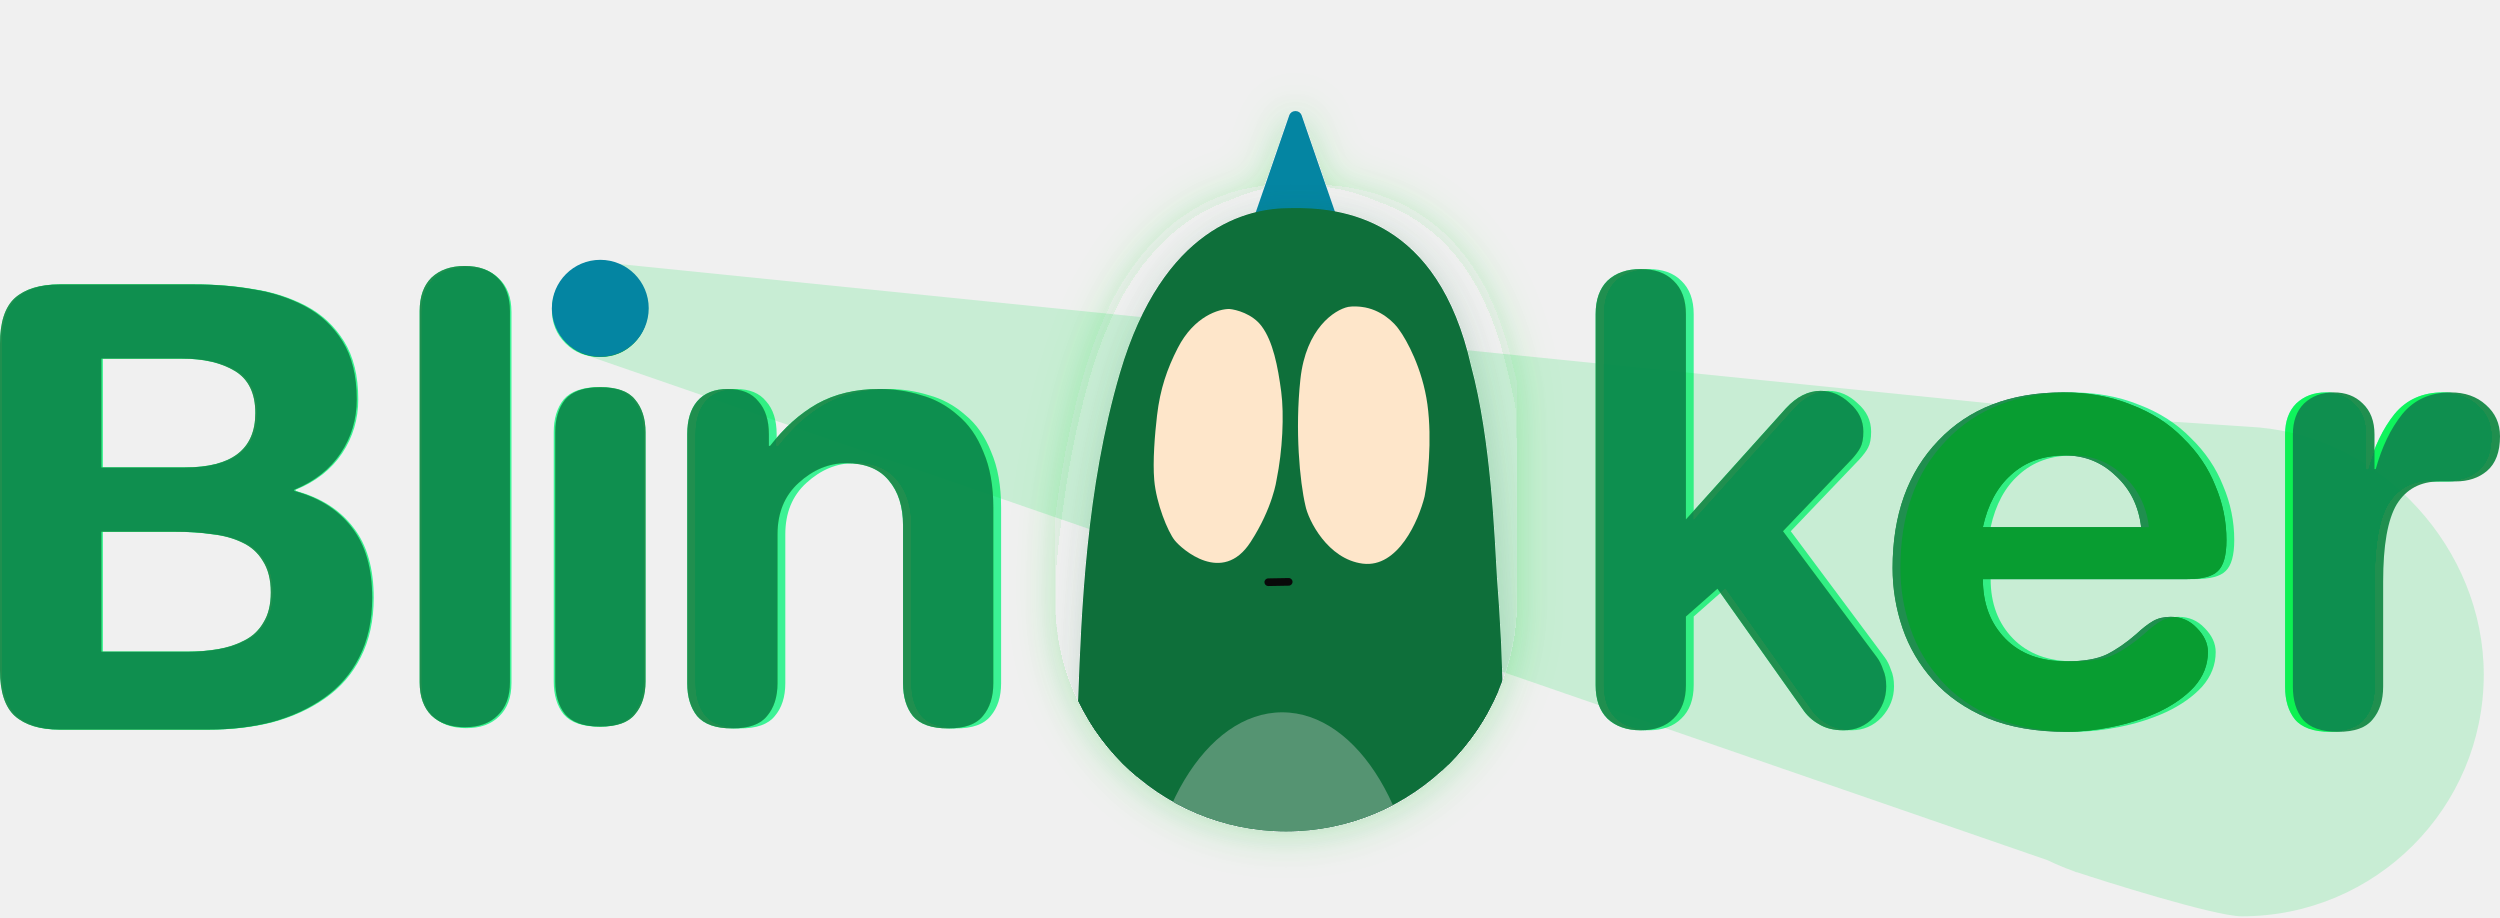
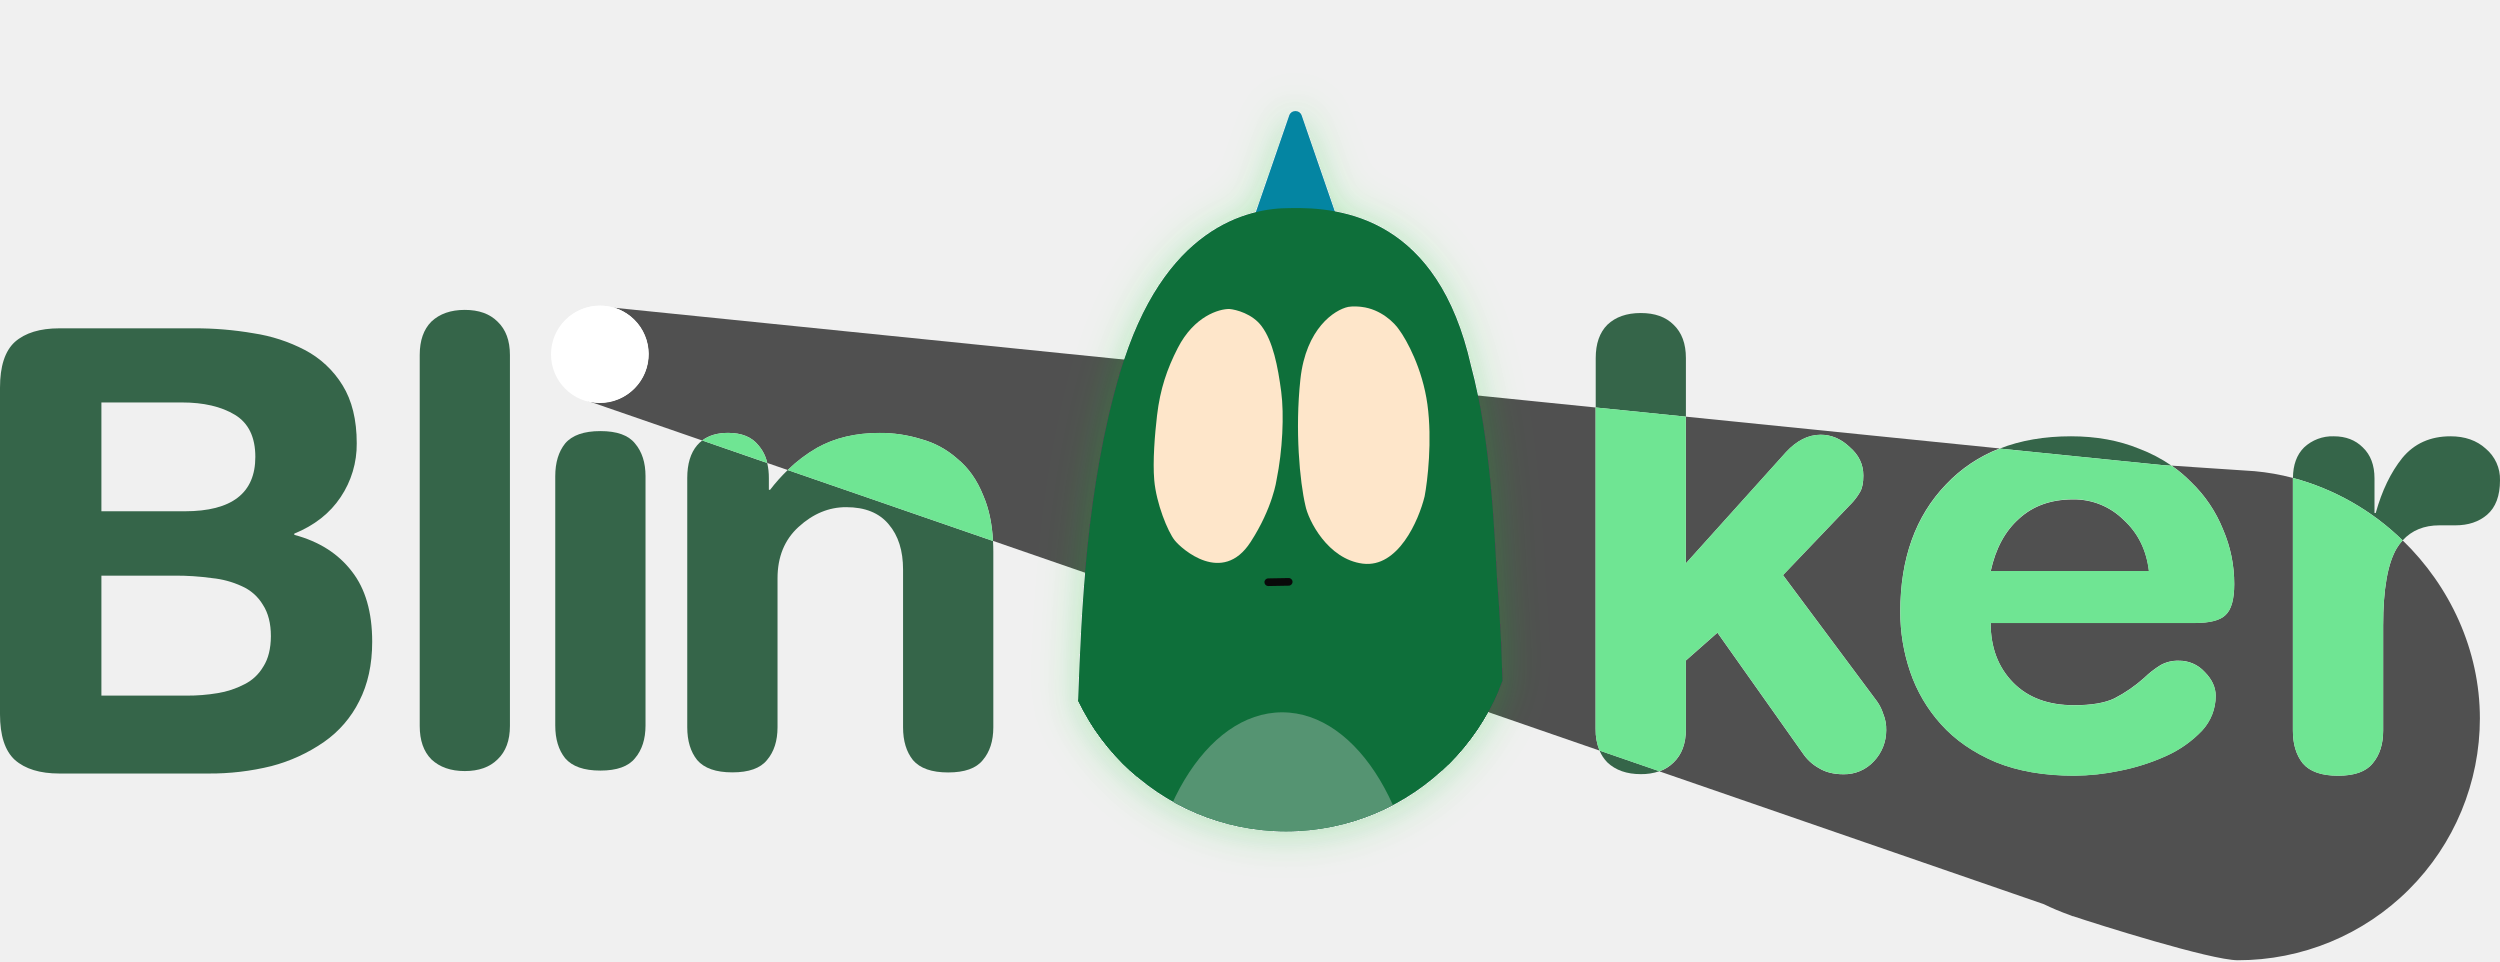
- <svg xmlns="http://www.w3.org/2000/svg" width="1284" height="471" viewBox="0 0 1284 471" fill="none">
-   <path d="M1112.6 216.36L1159.98 219.518C1223.42 225.127 1275.66 281.624 1275.66 346.46C1275.66 415.033 1220.01 470.623 1151.37 470.623C1137.5 470.623 1079 452.109 1066.54 447.917L1066.51 448.035L1064.82 447.328C1060.34 445.746 1055.97 443.911 1051.74 441.846L301.641 182.629L312.361 135.027L1112.6 216.36Z" fill="#C8EDD4" />
-   <g style="mix-blend-mode:hard-light">
-     <path d="M819.52 351.896V161.367C819.52 153.958 821.531 148.242 825.553 144.219C829.787 140.197 835.502 138.186 842.7 138.186C849.897 138.186 855.507 140.197 859.529 144.219C863.763 148.242 865.88 153.958 865.88 161.367V266.793L917.321 209.634C922.825 203.707 928.753 200.743 935.103 200.743C940.607 200.743 945.582 202.86 950.028 207.094C954.685 211.116 957.014 215.985 957.014 221.701C957.014 225.3 956.484 228.052 955.426 229.958C954.579 231.651 952.991 233.768 950.663 236.309C950.451 236.52 950.239 236.732 950.028 236.944L915.734 272.827L963.999 337.606C965.27 339.3 966.328 341.417 967.175 343.957C968.233 346.286 968.763 349.144 968.763 352.531C968.763 358.459 966.646 363.751 962.412 368.409C958.178 372.854 952.991 375.077 946.852 375.077C941.772 375.077 937.538 374.019 934.151 371.902C930.764 369.996 928.012 367.456 925.895 364.281L882.075 302.359L865.88 316.648V351.896C865.88 359.306 863.763 365.021 859.529 369.044C855.507 373.066 849.897 375.077 842.7 375.077C835.502 375.077 829.787 373.066 825.553 369.044C821.531 365.021 819.52 359.306 819.52 351.896Z" fill="#208F4F" />
+ <svg xmlns="http://www.w3.org/2000/svg" width="1284" height="494" viewBox="0 0 1284 494" fill="none">
+   <g clip-path="url(#clip0_659_17161)">
+     <path d="M1090.67 267C1087.25 263.607 1083.19 260.931 1078.73 259.131C1074.26 257.331 1069.48 256.443 1064.67 256.52C1053.45 256.52 1044.24 259.804 1037.04 266.37C1029.84 272.724 1024.97 281.724 1022.44 293.37H1103.73C1102.44 282.53 1098.08 273.74 1090.67 267Z" fill="#505050" />
+     <path d="M819.52 374.45V209.29L315.52 158.07C321.793 159.966 327.065 164.261 330.188 170.022C333.312 175.784 334.035 182.545 332.201 188.837C330.367 195.129 326.124 200.442 320.393 203.622C314.663 206.802 307.909 207.592 301.6 205.82L360.66 226.23C364.05 223.64 368.47 222.33 373.93 222.33C380.923 222.33 386.11 224.446 389.49 228.68C391.752 231.277 393.32 234.404 394.05 237.77L404.57 241.41C409.103 236.99 414.172 233.157 419.66 230C428.766 224.92 439.46 222.38 451.74 222.38C458.944 222.336 466.113 223.392 473 225.51C479.948 227.393 486.362 230.872 491.73 235.67C497.45 240.336 501.896 246.67 505.07 254.67C507.89 261.203 509.53 268.913 509.99 277.8L821.53 385.5C820.128 381.988 819.445 378.23 819.52 374.45Z" fill="#505050" />
+     <path d="M1234 277.53C1232.88 278.768 1231.87 280.107 1231 281.53C1226.33 289.357 1224 302.587 1224 321.22V375.22C1224 382.2 1222.2 387.81 1218.6 392.05C1215.21 396.283 1209.29 398.4 1200.82 398.4C1192.35 398.4 1186.32 396.283 1182.72 392.05C1179.33 387.81 1177.63 382.2 1177.63 375.22V245.68C1177.63 245.6 1177.63 245.54 1177.63 245.46C1171.19 243.76 1164.63 242.602 1158 242L1115.35 239.15C1118.92 241.623 1122.25 244.432 1125.29 247.54C1132.48 254.419 1138.1 262.76 1141.79 272C1145.59 280.828 1147.53 290.34 1147.51 299.95C1147.51 307.783 1146.03 313.077 1143.06 315.83C1140.31 318.583 1135.02 319.957 1127.18 319.95H1022.4C1022.4 332.443 1026.21 342.607 1033.83 350.44C1041.45 358.273 1051.93 362.19 1065.26 362.19C1074.15 362.19 1081.03 361.027 1085.9 358.7C1091.4 355.861 1096.53 352.34 1101.15 348.22C1103.75 345.689 1106.63 343.452 1109.72 341.55C1112.54 340.001 1115.72 339.234 1118.93 339.33C1121.43 339.28 1123.91 339.763 1126.21 340.747C1128.51 341.732 1130.57 343.195 1132.26 345.04C1136.07 348.853 1137.97 352.983 1137.98 357.43C1137.96 364.026 1135.46 370.374 1130.98 375.21C1125.75 380.698 1119.49 385.114 1112.57 388.21C1104.95 391.658 1096.96 394.214 1088.75 395.83C1081.02 397.466 1073.15 398.317 1065.25 398.37C1049.8 398.37 1036.36 396.037 1024.93 391.37C1013.49 386.497 1004.16 380.04 996.929 372C989.856 364.174 984.456 354.986 981.059 345C977.673 335.085 975.954 324.677 975.969 314.2C975.969 286.867 983.802 265.06 999.469 248.78C1007.16 240.653 1016.56 234.346 1027 230.32L865.879 214V289.34L917.329 232.18C922.829 226.253 928.756 223.287 935.109 223.28C940.609 223.28 945.582 225.4 950.029 229.64C954.696 233.64 957.029 238.507 957.029 244.24C957.029 247.84 956.499 250.593 955.439 252.5C954.131 254.812 952.531 256.946 950.679 258.85L950.039 259.48L915.749 295.37L963.999 360.16C965.392 362.093 966.465 364.237 967.179 366.51C968.313 369.221 968.855 372.143 968.769 375.08C968.783 381.007 966.508 386.71 962.419 391C960.443 393.147 958.035 394.851 955.353 396.001C952.671 397.151 949.777 397.719 946.859 397.67C941.779 397.67 937.546 396.61 934.159 394.49C930.835 392.649 928.002 390.035 925.899 386.87L882.079 324.95L865.879 339.24V374.49C865.879 381.903 863.762 387.62 859.529 391.64C857.483 393.67 855.01 395.218 852.289 396.17L1049.75 464.4C1054 466.477 1058.37 468.31 1062.83 469.89L1064.52 470.59V470.48C1076.98 474.67 1135.52 493.18 1149.35 493.18C1165.67 493.192 1181.83 489.989 1196.91 483.754C1211.99 477.519 1225.69 468.375 1237.23 456.843C1248.78 445.312 1257.94 431.619 1264.19 416.546C1270.44 401.474 1273.66 385.317 1273.67 369C1273.67 333.76 1258.25 301 1234 277.53Z" fill="#505050" />
+     <path d="M825.559 391.6C829.793 395.6 835.506 397.6 842.699 397.6C845.958 397.653 849.202 397.146 852.289 396.1L821.529 385.5C822.462 387.777 823.831 389.849 825.559 391.6Z" fill="#356549" />
+     <path d="M865.881 183.92C865.881 176.507 863.764 170.79 859.531 166.77C855.531 162.77 849.921 160.77 842.701 160.77C835.481 160.77 829.767 162.77 825.561 166.77C821.561 170.77 819.561 176.487 819.561 183.92V209.29L865.881 214V183.92Z" fill="#356549" />
+     <path d="M865.88 374.45V339.2L882.08 324.91L925.9 386.83C928.003 389.995 930.836 392.609 934.16 394.45C937.54 396.57 941.774 397.63 946.86 397.63C949.775 397.684 952.668 397.122 955.35 395.979C958.031 394.837 960.441 393.14 962.42 391C966.5 386.719 968.774 381.033 968.77 375.12C968.856 372.183 968.314 369.261 967.18 366.55C966.467 364.277 965.393 362.133 964 360.2L915.74 295.42L950 259.49L950.64 258.86C952.493 256.956 954.092 254.822 955.4 252.51C956.467 250.596 957 247.843 957 244.25C957 238.543 954.667 233.676 950 229.65C945.56 225.41 940.587 223.29 935.08 223.29C928.734 223.29 922.807 226.256 917.3 232.19L865.85 289.35V214L819.49 209.28V374.45C819.413 378.23 820.093 381.987 821.49 385.5L852.25 396.13C854.971 395.178 857.445 393.63 859.49 391.6C863.757 387.573 865.887 381.856 865.88 374.45Z" fill="#6FE593" />
+     <path d="M1276.7 230.44C1272.03 226.2 1266 224.08 1258.6 224.08C1248.22 224.08 1239.96 227.786 1233.83 235.2C1227.9 242.606 1223.35 252.026 1220.18 263.46H1219.54V245.68C1219.54 238.9 1217.54 233.606 1213.54 229.8C1209.73 225.986 1204.76 224.08 1198.61 224.08C1192.97 223.891 1187.49 225.949 1183.37 229.8C1179.6 233.566 1177.7 238.786 1177.66 245.46C1198.88 251.142 1218.28 262.186 1234 277.53C1238.7 272.39 1244.99 269.816 1252.88 269.81H1261.14C1267.7 269.81 1273.1 268.01 1277.33 264.41C1281.78 260.596 1284.01 254.67 1284 246.63C1284.08 243.556 1283.46 240.505 1282.2 237.703C1280.93 234.9 1279.05 232.418 1276.7 230.44Z" fill="#356549" />
+     <path d="M1177.62 245.68V375.24C1177.62 382.22 1179.32 387.83 1182.71 392.07C1186.3 396.303 1192.33 398.42 1200.81 398.42C1209.29 398.42 1215.22 396.303 1218.59 392.07C1222.19 387.83 1223.99 382.22 1223.99 375.24V321.24C1223.99 302.613 1226.32 289.383 1230.99 281.55C1231.86 280.127 1232.87 278.788 1233.99 277.55C1218.26 262.201 1198.85 251.157 1177.62 245.48C1177.63 245.54 1177.62 245.6 1177.62 245.68Z" fill="#6FE593" />
+     <path d="M1115.34 239.19C1110.14 235.6 1104.52 232.662 1098.6 230.44C1088.23 226.2 1076.59 224.08 1063.68 224.08C1050.02 224.08 1037.81 226.183 1027.06 230.39L1110.61 238.88L1115.34 239.19Z" fill="#356549" />
+     <path d="M976 314.27C975.985 324.747 977.705 335.155 981.09 345.07C984.487 355.057 989.887 364.244 996.96 372.07C1004.16 380.123 1013.49 386.58 1024.96 391.44C1036.39 396.107 1049.83 398.44 1065.28 398.44C1073.18 398.387 1081.05 397.536 1088.78 395.9C1096.99 394.285 1104.98 391.728 1112.6 388.28C1119.52 385.184 1125.78 380.768 1131.01 375.28C1135.5 370.444 1138 364.096 1138.01 357.5C1138.01 353.047 1136.1 348.917 1132.29 345.11C1130.6 343.266 1128.54 341.802 1126.24 340.818C1123.94 339.833 1121.46 339.35 1118.96 339.4C1115.75 339.304 1112.57 340.071 1109.75 341.62C1106.66 343.523 1103.78 345.759 1101.18 348.29C1096.56 352.41 1091.43 355.931 1085.93 358.77C1081.06 361.09 1074.18 362.253 1065.29 362.26C1051.96 362.26 1041.48 358.343 1033.86 350.51C1026.24 342.677 1022.42 332.507 1022.4 320H1127.18C1135.02 320 1140.31 318.627 1143.06 315.88C1146.02 313.12 1147.5 307.827 1147.51 300C1147.53 290.39 1145.59 280.878 1141.79 272.05C1138.1 262.813 1132.47 254.475 1125.28 247.6C1122.24 244.492 1118.91 241.683 1115.34 239.21L1110.61 238.9L1027.06 230.41C1016.62 234.436 1007.22 240.743 999.53 248.87C983.843 265.157 976 286.957 976 314.27ZM1037 266.27C1044.2 259.71 1053.41 256.427 1064.63 256.42C1069.44 256.343 1074.22 257.231 1078.69 259.031C1083.16 260.831 1087.22 263.507 1090.63 266.9C1098.04 273.68 1102.37 282.467 1103.63 293.26H1022.4C1024.94 281.653 1029.81 272.673 1037 266.32V266.27Z" fill="#6FE593" />
+     <path d="M308.36 221.41C299.886 221.41 293.853 223.527 290.26 227.76C286.873 231.987 285.18 237.597 285.18 244.59V372.59C285.18 379.583 286.873 385.193 290.26 389.42C293.86 393.653 299.893 395.77 308.36 395.77C316.826 395.77 322.753 393.653 326.14 389.42C329.74 385.193 331.54 379.583 331.54 372.59V244.59C331.54 237.597 329.74 231.987 326.14 227.76C322.76 223.52 316.833 221.404 308.36 221.41Z" fill="#356549" />
+     <path d="M308.31 157C302.299 156.998 296.491 159.173 291.96 163.122C287.429 167.072 284.482 172.529 283.663 178.484C282.845 184.438 284.211 190.488 287.508 195.514C290.806 200.539 295.812 204.2 301.6 205.82L299.6 205.15L299.77 204.39C295.151 202.676 291.175 199.578 288.385 195.518C285.594 191.458 284.126 186.636 284.18 181.71C284.112 178.526 284.699 175.362 285.903 172.414C287.107 169.466 288.903 166.796 291.18 164.57C293.409 162.294 296.08 160.498 299.03 159.294C301.98 158.09 305.145 157.503 308.33 157.57C309 157.57 309.66 157.57 310.33 157.66V157.54L315.5 158.06C313.168 157.358 310.745 157.001 308.31 157Z" fill="white" />
+     <path d="M315.54 158.07L310.37 157.55V157.67C316.111 157.993 321.523 160.454 325.54 164.57C327.815 166.797 329.61 169.467 330.814 172.415C332.018 175.363 332.605 178.526 332.54 181.71C332.605 184.895 332.018 188.06 330.814 191.009C329.61 193.958 327.815 196.63 325.54 198.86C323.311 201.136 320.639 202.932 317.69 204.136C314.74 205.34 311.575 205.926 308.39 205.86C305.48 205.875 302.589 205.381 299.85 204.4L299.68 205.16L301.68 205.83C307.968 207.522 314.668 206.68 320.342 203.486C326.016 200.291 330.211 194.999 332.026 188.745C333.841 182.492 333.131 175.776 330.048 170.04C326.966 164.305 321.756 160.007 315.54 158.07Z" fill="white" />
+     <path d="M308.36 157.58C305.175 157.513 302.01 158.1 299.06 159.304C296.111 160.508 293.439 162.303 291.21 164.58C288.933 166.806 287.137 169.476 285.933 172.424C284.729 175.372 284.143 178.536 284.21 181.72C284.156 186.646 285.625 191.468 288.415 195.528C291.206 199.587 295.182 202.686 299.8 204.4L310.34 157.67C309.69 157.62 309 157.58 308.36 157.58Z" fill="white" />
+     <path d="M325.51 164.57C321.494 160.454 316.082 157.993 310.34 157.67L299.82 204.39C302.56 205.371 305.45 205.865 308.36 205.85C311.545 205.916 314.711 205.33 317.66 204.126C320.61 202.922 323.281 201.126 325.51 198.85C327.786 196.62 329.581 193.949 330.785 190.999C331.988 188.05 332.576 184.885 332.51 181.7C332.575 178.518 331.987 175.357 330.783 172.411C329.579 169.464 327.785 166.796 325.51 164.57Z" fill="white" />
+     <path d="M238.72 159.16C231.52 159.16 225.804 161.16 221.57 165.16C217.57 169.16 215.57 174.877 215.57 182.31V372.87C215.57 380.283 217.57 386 221.57 390.02C225.81 394.02 231.527 396.02 238.72 396.02C245.914 396.02 251.524 394.02 255.55 390.02C259.777 386.02 261.894 380.303 261.9 372.87V182.34C261.9 174.933 259.784 169.217 255.55 165.19C251.53 161.17 245.92 159.16 238.72 159.16Z" fill="#356549" />
+     <path d="M151.15 274.7V274.06C161.523 269.833 169.46 263.586 174.96 255.32C180.441 247.159 183.321 237.53 183.22 227.7C183.22 215.626 180.787 205.676 175.92 197.85C171.219 190.176 164.525 183.921 156.55 179.75C148.3 175.448 139.392 172.549 130.19 171.17C120.124 169.433 109.925 168.583 99.71 168.63H30.48C20.533 168.63 12.913 170.963 7.62 175.63C2.54 180.283 0 188.113 0 199.12V366.78C0 377.786 2.54 385.62 7.62 390.28C12.913 394.946 20.533 397.28 30.48 397.28H107C117.913 397.367 128.795 396.087 139.39 393.47C149.047 390.955 158.186 386.761 166.39 381.08C174.09 375.731 180.316 368.525 184.49 360.13C188.93 351.463 191.153 341.3 191.16 329.64C191.16 314.4 187.667 302.333 180.68 293.44C173.693 284.333 163.85 278.086 151.15 274.7ZM52.08 206.7H93.36C104.58 206.7 113.68 208.816 120.66 213.05C127.64 217.283 131.133 224.48 131.14 234.64C131.14 253.266 119.073 262.583 94.94 262.59H52.08V206.7ZM135.27 342.29C132.983 346.273 129.556 349.481 125.43 351.5C121.147 353.722 116.535 355.242 111.77 356C106.526 356.874 101.217 357.299 95.9 357.27H52.08V295.65H89.55C96.029 295.605 102.502 296.029 108.92 296.92C114.195 297.437 119.346 298.833 124.16 301.05C128.678 303.019 132.468 306.351 135 310.58C137.76 314.806 139.137 320.203 139.13 326.77C139.097 333.123 137.81 338.31 135.27 342.33V342.29Z" fill="#356549" />
+     <path d="M395.531 251.55H394.891V245.55C394.91 242.946 394.628 240.349 394.051 237.81L360.661 226.23C359.704 226.949 358.828 227.77 358.051 228.68C354.664 232.68 352.971 238.29 352.971 245.51V373.51C352.971 380.497 354.664 386.107 358.051 390.34C361.651 394.573 367.684 396.69 376.151 396.69C384.617 396.69 390.547 394.573 393.941 390.34C397.541 386.113 399.341 380.503 399.341 373.51V297C399.341 285.987 402.937 277.2 410.131 270.64C417.544 263.86 425.697 260.473 434.591 260.48C444.331 260.48 451.634 263.443 456.501 269.37C461.374 275.09 463.811 282.817 463.811 292.55V373.55C463.811 380.537 465.504 386.147 468.891 390.38C472.491 394.613 478.524 396.73 486.991 396.73C495.457 396.73 501.384 394.613 504.771 390.38C508.371 386.153 510.171 380.543 510.171 373.55V283.3C510.171 281.43 510.111 279.62 510.011 277.85L404.571 241.41C401.312 244.563 398.29 247.952 395.531 251.55Z" fill="#356549" />
+     <path d="M491.751 235.67C486.377 230.869 479.957 227.39 473.001 225.51C466.111 223.373 458.935 222.301 451.721 222.33C439.441 222.33 428.747 224.87 419.641 229.95C414.151 233.123 409.081 236.973 404.551 241.41L510.001 277.85C509.534 268.97 507.894 261.26 505.081 254.72C501.921 246.68 497.477 240.33 491.751 235.67Z" fill="#6FE593" />
+     <path d="M389.49 228.68C386.103 224.453 380.917 222.337 373.93 222.33C368.47 222.33 364.05 223.64 360.66 226.23L394.05 237.77C393.321 234.404 391.752 231.277 389.49 228.68Z" fill="#6FE593" />
  </g>
-   <g style="mix-blend-mode:hard-light">
-     <path d="M823.521 351.896V161.367C823.521 153.958 825.533 148.242 829.555 144.219C833.789 140.197 839.504 138.186 846.702 138.186C853.899 138.186 859.509 140.197 863.531 144.219C867.765 148.242 869.882 153.958 869.882 161.367V266.793L921.323 209.634C926.827 203.707 932.755 200.743 939.105 200.743C944.609 200.743 949.584 202.86 954.03 207.094C958.687 211.116 961.016 215.985 961.016 221.701C961.016 225.3 960.486 228.052 959.428 229.958C958.581 231.651 956.993 233.768 954.665 236.309C954.453 236.52 954.241 236.732 954.03 236.944L919.736 272.827L968.001 337.606C969.272 339.3 970.33 341.417 971.177 343.957C972.235 346.286 972.764 349.144 972.764 352.531C972.764 358.459 970.648 363.751 966.414 368.409C962.18 372.854 956.993 375.077 950.854 375.077C945.774 375.077 941.54 374.019 938.153 371.902C934.766 369.996 932.014 367.456 929.897 364.281L886.077 302.359L869.882 316.648V351.896C869.882 359.306 867.765 365.021 863.531 369.044C859.509 373.066 853.899 375.077 846.702 375.077C839.504 375.077 833.789 373.066 829.555 369.044C825.533 365.021 823.521 359.306 823.521 351.896Z" fill="#208F4F" />
-   </g>
-   <g style="mix-blend-mode:darken">
-     <path d="M819.521 351.896V161.367C819.521 153.958 821.533 148.242 825.555 144.219C829.789 140.197 835.504 138.186 842.702 138.186C849.899 138.186 855.509 140.197 859.531 144.219C863.765 148.242 865.882 153.958 865.882 161.367V266.793L917.323 209.634C922.827 203.707 928.755 200.743 935.105 200.743C940.609 200.743 945.584 202.86 950.03 207.094C954.687 211.116 957.016 215.985 957.016 221.701C957.016 225.3 956.486 228.052 955.428 229.958C954.581 231.651 952.993 233.768 950.665 236.309C950.453 236.52 950.241 236.732 950.03 236.944L915.736 272.827L964.001 337.606C965.272 339.3 966.33 341.417 967.177 343.957C968.235 346.286 968.764 349.144 968.764 352.531C968.764 358.459 966.648 363.751 962.414 368.409C958.18 372.854 952.993 375.077 946.854 375.077C941.774 375.077 937.54 374.019 934.153 371.902C930.766 369.996 928.014 367.456 925.897 364.281L882.077 302.359L865.882 316.648V351.896C865.882 359.306 863.765 365.021 859.531 369.044C855.509 373.066 849.899 375.077 842.702 375.077C835.504 375.077 829.789 373.066 825.555 369.044C821.533 365.021 819.521 359.306 819.521 351.896Z" fill="#208F4F" />
-   </g>
-   <g style="mix-blend-mode:hard-light">
-     <path d="M1173.62 352.686V223.126C1173.62 216.352 1175.53 211.059 1179.34 207.249C1183.36 203.438 1188.44 201.533 1194.58 201.533C1200.72 201.533 1205.7 203.438 1209.51 207.249C1213.53 211.059 1215.54 216.352 1215.54 223.126V240.909H1216.18C1219.35 229.477 1223.9 220.056 1229.83 212.647C1235.97 205.237 1244.22 201.533 1254.6 201.533C1262.01 201.533 1268.04 203.65 1272.7 207.884C1277.57 212.118 1280 217.516 1280 224.079C1280 232.123 1277.78 238.051 1273.33 241.861C1269.1 245.46 1263.7 247.26 1257.14 247.26H1248.88C1239.14 247.26 1231.84 251.176 1226.97 259.009C1222.31 266.842 1219.99 280.073 1219.99 298.703V352.686C1219.99 359.672 1218.19 365.282 1214.59 369.516C1211.2 373.75 1205.27 375.867 1196.81 375.867C1188.34 375.867 1182.3 373.75 1178.71 369.516C1175.32 365.282 1173.62 359.672 1173.62 352.686Z" fill="#208F4F" />
-   </g>
-   <g style="mix-blend-mode:hard-light">
-     <path d="M1173.62 352.686V223.126C1173.62 216.352 1175.53 211.059 1179.34 207.249C1183.36 203.438 1188.44 201.533 1194.58 201.533C1200.72 201.533 1205.7 203.438 1209.51 207.249C1213.53 211.059 1215.54 216.352 1215.54 223.126V240.909H1216.18C1219.35 229.477 1223.9 220.056 1229.83 212.647C1235.97 205.237 1244.22 201.533 1254.6 201.533C1262.01 201.533 1268.04 203.65 1272.7 207.884C1277.57 212.118 1280 217.516 1280 224.079C1280 232.123 1277.78 238.051 1273.33 241.861C1269.1 245.46 1263.7 247.26 1257.14 247.26H1248.88C1239.14 247.26 1231.84 251.176 1226.97 259.009C1222.31 266.842 1219.99 280.073 1219.99 298.703V352.686C1219.99 359.672 1218.19 365.282 1214.59 369.516C1211.2 373.75 1205.27 375.867 1196.81 375.867C1188.34 375.867 1182.3 373.75 1178.71 369.516C1175.32 365.282 1173.62 359.672 1173.62 352.686Z" fill="#208F4F" />
-   </g>
-   <g style="mix-blend-mode:darken">
-     <path d="M1177.62 352.686V223.126C1177.62 216.352 1179.53 211.059 1183.34 207.249C1187.36 203.438 1192.44 201.533 1198.58 201.533C1204.72 201.533 1209.7 203.438 1213.51 207.249C1217.53 211.059 1219.54 216.352 1219.54 223.126V240.909H1220.18C1223.35 229.477 1227.9 220.056 1233.83 212.647C1239.97 205.237 1248.22 201.533 1258.6 201.533C1266.01 201.533 1272.04 203.65 1276.7 207.884C1281.57 212.118 1284 217.516 1284 224.079C1284 232.123 1281.78 238.051 1277.33 241.861C1273.1 245.46 1267.7 247.26 1261.14 247.26H1252.88C1243.14 247.26 1235.84 251.176 1230.97 259.009C1226.31 266.842 1223.99 280.073 1223.99 298.703V352.686C1223.99 359.672 1222.19 365.282 1218.59 369.516C1215.2 373.75 1209.27 375.867 1200.81 375.867C1192.34 375.867 1186.3 373.75 1182.71 369.516C1179.32 365.282 1177.62 359.672 1177.62 352.686Z" fill="#208F4F" />
-   </g>
-   <g style="mix-blend-mode:darken">
-     <path d="M1123.18 297.432H1018.4C1018.4 309.923 1022.21 320.084 1029.83 327.917C1037.45 335.75 1047.93 339.666 1061.26 339.666C1070.15 339.666 1077.03 338.502 1081.9 336.173C1086.98 333.633 1092.06 330.14 1097.15 325.694C1100.32 322.73 1103.18 320.508 1105.72 319.026C1108.26 317.544 1111.33 316.803 1114.93 316.803C1120.22 316.803 1124.67 318.708 1128.26 322.519C1132.07 326.329 1133.98 330.457 1133.98 334.903C1133.98 341.466 1131.65 347.393 1126.99 352.686C1122.34 357.767 1116.2 362.106 1108.58 365.705C1101.17 369.092 1093.23 371.633 1084.76 373.326C1076.51 375.02 1068.67 375.867 1061.26 375.867C1045.81 375.867 1032.37 373.538 1020.94 368.881C1009.5 364.012 1000.19 357.555 992.993 349.51C985.795 341.466 980.503 332.469 977.116 322.519C973.729 312.569 972.035 302.301 972.035 291.716C972.035 264.407 979.868 242.602 995.533 226.301C1011.2 209.789 1032.58 201.533 1059.68 201.533C1072.59 201.533 1084.23 203.65 1094.6 207.884C1105.19 211.906 1114.08 217.622 1121.28 225.031C1128.69 232.229 1134.19 240.379 1137.79 249.483C1141.6 258.374 1143.51 267.689 1143.51 277.427C1143.51 285.26 1142.02 290.552 1139.06 293.304C1136.31 296.056 1131.02 297.432 1123.18 297.432ZM1018.4 270.758H1099.69C1098.42 259.962 1094.08 251.176 1086.67 244.402C1079.47 237.416 1070.79 233.923 1060.63 233.923C1049.41 233.923 1040.2 237.204 1033 243.767C1025.8 250.118 1020.94 259.115 1018.4 270.758Z" fill="#208F4F" />
-   </g>
-   <g style="mix-blend-mode:darken">
-     <path d="M1123.18 297.432H1018.4C1018.4 309.923 1022.21 320.084 1029.83 327.917C1037.45 335.75 1047.93 339.666 1061.26 339.666C1070.15 339.666 1077.03 338.502 1081.9 336.173C1086.98 333.633 1092.06 330.14 1097.15 325.694C1100.32 322.73 1103.18 320.508 1105.72 319.026C1108.26 317.544 1111.33 316.803 1114.93 316.803C1120.22 316.803 1124.67 318.708 1128.26 322.519C1132.07 326.329 1133.98 330.457 1133.98 334.903C1133.98 341.466 1131.65 347.393 1126.99 352.686C1122.34 357.767 1116.2 362.106 1108.58 365.705C1101.17 369.092 1093.23 371.633 1084.76 373.326C1076.51 375.02 1068.67 375.867 1061.26 375.867C1045.81 375.867 1032.37 373.538 1020.94 368.881C1009.5 364.012 1000.19 357.555 992.993 349.51C985.795 341.466 980.503 332.469 977.116 322.519C973.729 312.569 972.035 302.301 972.035 291.716C972.035 264.407 979.868 242.602 995.533 226.301C1011.2 209.789 1032.58 201.533 1059.68 201.533C1072.59 201.533 1084.23 203.65 1094.6 207.884C1105.19 211.906 1114.08 217.622 1121.28 225.031C1128.69 232.229 1134.19 240.379 1137.79 249.483C1141.6 258.374 1143.51 267.689 1143.51 277.427C1143.51 285.26 1142.02 290.552 1139.06 293.304C1136.31 296.056 1131.02 297.432 1123.18 297.432ZM1018.4 270.758H1099.69C1098.42 259.962 1094.08 251.176 1086.67 244.402C1079.47 237.416 1070.79 233.923 1060.63 233.923C1049.41 233.923 1040.2 237.204 1033 243.767C1025.8 250.118 1020.94 259.115 1018.4 270.758Z" fill="#208F4F" />
-   </g>
-   <g style="mix-blend-mode:hard-light">
-     <path d="M1127.18 297.432H1022.4C1022.4 309.923 1026.21 320.084 1033.83 327.917C1041.45 335.75 1051.93 339.666 1065.26 339.666C1074.15 339.666 1081.03 338.502 1085.9 336.173C1090.98 333.633 1096.06 330.14 1101.15 325.694C1104.32 322.73 1107.18 320.508 1109.72 319.026C1112.26 317.544 1115.33 316.803 1118.93 316.803C1124.22 316.803 1128.67 318.708 1132.26 322.519C1136.07 326.329 1137.98 330.457 1137.98 334.903C1137.98 341.466 1135.65 347.393 1130.99 352.686C1126.34 357.767 1120.2 362.106 1112.58 365.705C1105.17 369.092 1097.23 371.633 1088.76 373.326C1080.51 375.02 1072.67 375.867 1065.26 375.867C1049.81 375.867 1036.37 373.538 1024.94 368.881C1013.5 364.012 1004.19 357.555 996.993 349.51C989.795 341.466 984.503 332.469 981.116 322.519C977.729 312.569 976.035 302.301 976.035 291.716C976.035 264.407 983.868 242.602 999.533 226.301C1015.2 209.789 1036.58 201.533 1063.68 201.533C1076.59 201.533 1088.23 203.65 1098.6 207.884C1109.19 211.906 1118.08 217.622 1125.28 225.031C1132.69 232.229 1138.19 240.379 1141.79 249.483C1145.6 258.374 1147.51 267.689 1147.51 277.427C1147.51 285.26 1146.02 290.552 1143.06 293.304C1140.31 296.056 1135.02 297.432 1127.18 297.432ZM1022.4 270.758H1103.69C1102.42 259.962 1098.08 251.176 1090.67 244.402C1083.47 237.416 1074.79 233.923 1064.63 233.923C1053.41 233.923 1044.2 237.204 1037 243.767C1029.8 250.118 1024.94 259.115 1022.4 270.758Z" fill="#208F4F" />
-   </g>
-   <g style="mix-blend-mode:hard-light">
-     <path d="M284.394 350.008V222.036C284.394 215.05 286.088 209.44 289.475 205.206C293.073 200.972 299.107 198.855 307.574 198.855C316.042 198.855 321.969 200.972 325.356 205.206C328.955 209.44 330.755 215.05 330.755 222.036V350.008C330.755 356.994 328.955 362.604 325.356 366.838C321.969 371.072 316.042 373.189 307.574 373.189C299.107 373.189 293.073 371.072 289.475 366.838C286.088 362.604 284.394 356.994 284.394 350.008ZM283.441 159.161C283.441 152.387 285.77 146.671 290.427 142.013C295.084 137.356 300.8 135.027 307.574 135.027C314.348 135.027 320.064 137.356 324.721 142.013C329.379 146.671 331.707 152.387 331.707 159.161C331.707 165.935 329.379 171.651 324.721 176.309C320.064 180.966 314.348 183.295 307.574 183.295C300.8 183.295 295.084 180.966 290.427 176.309C285.77 171.651 283.441 165.935 283.441 159.161Z" fill="#208F4F" />
-   </g>
-   <g style="mix-blend-mode:hard-light">
-     <path d="M285.181 350.008V222.036C285.181 215.05 286.875 209.44 290.262 205.206C293.861 200.972 299.894 198.855 308.361 198.855C316.829 198.855 322.757 200.972 326.144 205.206C329.742 209.44 331.542 215.05 331.542 222.036V350.008C331.542 356.994 329.742 362.604 326.144 366.838C322.757 371.072 316.829 373.189 308.361 373.189C299.894 373.189 293.861 371.072 290.262 366.838C286.875 362.604 285.181 356.994 285.181 350.008ZM284.229 159.161C284.229 152.387 286.557 146.671 291.214 142.013C295.872 137.356 301.587 135.027 308.361 135.027C315.136 135.027 320.851 137.356 325.509 142.013C330.166 146.671 332.494 152.387 332.494 159.161C332.494 165.935 330.166 171.651 325.509 176.309C320.851 180.966 315.136 183.295 308.361 183.295C301.587 183.295 295.872 180.966 291.214 176.309C286.557 171.651 284.229 165.935 284.229 159.161Z" fill="#208F4F" />
-   </g>
-   <g style="mix-blend-mode:darken">
-     <path d="M285.181 350.008V222.036C285.181 215.05 286.875 209.44 290.262 205.206C293.861 200.972 299.894 198.855 308.361 198.855C316.829 198.855 322.757 200.972 326.144 205.206C329.742 209.44 331.542 215.05 331.542 222.036V350.008C331.542 356.994 329.742 362.604 326.144 366.838C322.757 371.072 316.829 373.189 308.361 373.189C299.894 373.189 293.861 371.072 290.262 366.838C286.875 362.604 285.181 356.994 285.181 350.008ZM284.229 159.161C284.229 152.387 286.557 146.671 291.214 142.013C295.872 137.356 301.587 135.027 308.361 135.027C315.136 135.027 320.851 137.356 325.509 142.013C330.166 146.671 332.494 152.387 332.494 159.161C332.494 165.935 330.166 171.651 325.509 176.309C320.851 180.966 315.136 183.295 308.361 183.295C301.587 183.295 295.872 180.966 291.214 176.309C286.557 171.651 284.229 165.935 284.229 159.161Z" fill="#208F4F" />
-   </g>
-   <path d="M333.181 158.321C333.181 172.057 322.047 183.193 308.311 183.193C294.576 183.193 283.441 172.057 283.441 158.321C283.441 144.584 294.576 133.448 308.311 133.448C322.047 133.448 333.181 144.584 333.181 158.321Z" fill="#0485A2" />
-   <g style="mix-blend-mode:hard-light">
-     <path d="M215.539 350.317V159.788C215.539 152.379 217.55 146.663 221.572 142.64C225.806 138.618 231.522 136.607 238.719 136.607C245.917 136.607 251.527 138.618 255.549 142.64C259.783 146.663 261.9 152.379 261.9 159.788V350.317C261.9 357.727 259.783 363.442 255.549 367.465C251.527 371.487 245.917 373.498 238.719 373.498C231.522 373.498 225.806 371.487 221.572 367.465C217.55 363.442 215.539 357.727 215.539 350.317Z" fill="#208F4F" />
-   </g>
-   <g style="mix-blend-mode:hard-light">
-     <path d="M216.33 350.798V160.268C216.33 152.859 218.341 147.143 222.363 143.121C226.597 139.099 232.313 137.087 239.51 137.087C246.708 137.087 252.318 139.099 256.34 143.121C260.574 147.143 262.691 152.859 262.691 160.268V350.798C262.691 358.207 260.574 363.923 256.34 367.945C252.318 371.967 246.708 373.979 239.51 373.979C232.313 373.979 226.597 371.967 222.363 367.945C218.341 363.923 216.33 358.207 216.33 350.798Z" fill="#208F4F" />
-   </g>
-   <g style="mix-blend-mode:darken">
-     <path d="M215.539 350.317V159.788C215.539 152.379 217.55 146.663 221.572 142.64C225.806 138.618 231.522 136.607 238.719 136.607C245.917 136.607 251.527 138.618 255.549 142.64C259.783 146.663 261.9 152.379 261.9 159.788V350.317C261.9 357.727 259.783 363.442 255.549 367.465C251.527 371.487 245.917 373.498 238.719 373.498C231.522 373.498 225.806 371.487 221.572 367.465C217.55 363.442 215.539 357.727 215.539 350.317Z" fill="#208F4F" />
-   </g>
-   <g style="mix-blend-mode:hard-light">
-     <path d="M0 344.232V176.567C0 165.558 2.54 157.725 7.621 153.068C12.913 148.411 20.534 146.082 30.484 146.082H99.707C110.503 146.082 120.665 146.929 130.191 148.622C139.717 150.104 148.502 152.962 156.546 157.196C164.591 161.43 171.047 167.464 175.916 175.296C180.785 183.129 183.22 193.079 183.22 205.146C183.22 215.308 180.468 224.516 174.964 232.773C169.46 241.029 161.521 247.274 151.148 251.508V252.143C163.85 255.53 173.693 261.776 180.679 270.879C187.665 279.77 191.158 291.837 191.158 307.079C191.158 318.723 188.935 328.884 184.49 337.564C180.256 346.032 174.223 353.018 166.39 358.522C158.557 364.026 149.561 368.154 139.399 370.906C129.45 373.447 118.653 374.717 107.01 374.717H30.484C20.534 374.717 12.913 372.388 7.621 367.731C2.54 363.073 0 355.241 0 344.232ZM52.076 273.101V334.706H95.897C101.612 334.706 106.905 334.282 111.773 333.436C116.854 332.589 121.405 331.107 125.428 328.99C129.661 326.873 132.943 323.803 135.271 319.781C137.812 315.759 139.082 310.572 139.082 304.221C139.082 297.658 137.706 292.26 134.954 288.026C132.413 283.792 128.815 280.617 124.157 278.5C119.712 276.383 114.631 275.007 108.916 274.372C103.2 273.525 96.743 273.101 89.546 273.101H52.076ZM52.076 184.188V240.076H94.944C119.077 240.076 131.143 230.762 131.143 212.132C131.143 201.971 127.65 194.773 120.665 190.539C113.679 186.305 104.576 184.188 93.356 184.188H52.076Z" fill="#208F4F" />
-   </g>
-   <g style="mix-blend-mode:hard-light">
-     <path d="M0.789 344.232V176.567C0.789 165.558 3.329 157.725 8.41 153.068C13.702 148.411 21.323 146.082 31.273 146.082H100.496C111.292 146.082 121.454 146.929 130.98 148.622C140.506 150.104 149.291 152.962 157.335 157.196C165.38 161.43 171.836 167.464 176.705 175.296C181.574 183.129 184.009 193.079 184.009 205.146C184.009 215.308 181.257 224.516 175.753 232.773C170.249 241.029 162.31 247.274 151.937 251.508V252.143C164.639 255.53 174.483 261.776 181.468 270.879C188.454 279.77 191.947 291.837 191.947 307.079C191.947 318.723 189.724 328.884 185.279 337.564C181.045 346.032 175.012 353.018 167.179 358.522C159.347 364.026 150.35 368.154 140.188 370.906C130.239 373.447 119.443 374.717 107.799 374.717H31.273C21.323 374.717 13.702 372.388 8.41 367.731C3.329 363.073 0.789 355.241 0.789 344.232ZM52.865 273.101V334.706H96.686C102.401 334.706 107.694 334.282 112.563 333.436C117.643 332.589 122.195 331.107 126.217 328.99C130.451 326.873 133.732 323.803 136.06 319.781C138.601 315.759 139.871 310.572 139.871 304.221C139.871 297.658 138.495 292.26 135.743 288.026C133.203 283.792 129.604 280.617 124.947 278.5C120.501 276.383 115.42 275.007 109.705 274.372C103.989 273.525 97.532 273.101 90.335 273.101H52.865ZM52.865 184.188V240.076H95.733C119.866 240.076 131.932 230.762 131.932 212.132C131.932 201.971 128.439 194.773 121.454 190.539C114.468 186.305 105.365 184.188 94.145 184.188H52.865Z" fill="#208F4F" />
-   </g>
-   <g style="mix-blend-mode:darken">
-     <path d="M0 344.232V176.567C0 165.558 2.54 157.725 7.621 153.068C12.913 148.411 20.534 146.082 30.484 146.082H99.707C110.503 146.082 120.665 146.929 130.191 148.622C139.717 150.104 148.502 152.962 156.546 157.196C164.591 161.43 171.047 167.464 175.916 175.296C180.785 183.129 183.22 193.079 183.22 205.146C183.22 215.308 180.468 224.516 174.964 232.773C169.46 241.029 161.521 247.274 151.148 251.508V252.143C163.85 255.53 173.693 261.776 180.679 270.879C187.665 279.77 191.158 291.837 191.158 307.079C191.158 318.723 188.935 328.884 184.49 337.564C180.256 346.032 174.223 353.018 166.39 358.522C158.557 364.026 149.561 368.154 139.399 370.906C129.45 373.447 118.653 374.717 107.01 374.717H30.484C20.534 374.717 12.913 372.388 7.621 367.731C2.54 363.073 0 355.241 0 344.232ZM52.076 273.101V334.706H95.897C101.612 334.706 106.905 334.282 111.773 333.436C116.854 332.589 121.405 331.107 125.428 328.99C129.661 326.873 132.943 323.803 135.271 319.781C137.812 315.759 139.082 310.572 139.082 304.221C139.082 297.658 137.706 292.26 134.954 288.026C132.413 283.792 128.815 280.617 124.157 278.5C119.712 276.383 114.631 275.007 108.916 274.372C103.2 273.525 96.743 273.101 89.546 273.101H52.076ZM52.076 184.188V240.076H94.944C119.077 240.076 131.143 230.762 131.143 212.132C131.143 201.971 127.65 194.773 120.665 190.539C113.679 186.305 104.576 184.188 93.356 184.188H52.076Z" fill="#208F4F" />
-   </g>
-   <g style="mix-blend-mode:hard-light">
-     <path d="M352.965 350.937V222.96C352.965 215.762 354.659 210.152 358.046 206.129C361.645 201.895 366.939 199.778 373.925 199.778C380.912 199.778 386.1 201.895 389.487 206.129C393.086 210.152 394.886 215.762 394.886 222.96V228.993H395.521C402.72 219.678 410.765 212.48 419.658 207.399C428.762 202.318 439.454 199.778 451.734 199.778C459.144 199.778 466.237 200.836 473.012 202.953C479.999 204.859 486.245 208.246 491.749 213.115C497.466 217.773 501.912 224.124 505.088 232.169C508.476 240.002 510.169 249.529 510.169 260.75V350.937C510.169 357.923 508.37 363.534 504.77 367.768C501.383 372.002 495.455 374.119 486.986 374.119C478.517 374.119 472.483 372.002 468.883 367.768C465.496 363.534 463.802 357.923 463.802 350.937V269.959C463.802 260.22 461.367 252.493 456.498 246.777C451.628 240.849 444.323 237.885 434.584 237.885C425.692 237.885 417.54 241.273 410.13 248.047C402.932 254.61 399.332 263.396 399.332 274.405V350.937C399.332 357.923 397.533 363.534 393.933 367.768C390.546 372.002 384.617 374.119 376.149 374.119C367.68 374.119 361.645 372.002 358.046 367.768C354.659 363.534 352.965 357.923 352.965 350.937Z" fill="#208F4F" />
-   </g>
-   <g style="mix-blend-mode:hard-light">
-     <path d="M356.967 350.937V222.96C356.967 215.762 358.661 210.152 362.048 206.129C365.647 201.895 370.941 199.778 377.927 199.778C384.914 199.778 390.101 201.895 393.489 206.129C397.088 210.152 398.888 215.762 398.888 222.96V228.993H399.523C406.722 219.678 414.767 212.48 423.66 207.399C432.764 202.318 443.456 199.778 455.736 199.778C463.146 199.778 470.239 200.836 477.014 202.953C484.001 204.859 490.247 208.246 495.751 213.115C501.468 217.773 505.914 224.124 509.09 232.169C512.478 240.002 514.171 249.529 514.171 260.75V350.937C514.171 357.923 512.372 363.534 508.772 367.768C505.385 372.002 499.457 374.119 490.988 374.119C482.519 374.119 476.485 372.002 472.885 367.768C469.498 363.534 467.804 357.923 467.804 350.937V269.959C467.804 260.22 465.369 252.493 460.5 246.777C455.63 240.849 448.325 237.885 438.586 237.885C429.694 237.885 421.542 241.273 414.132 248.047C406.933 254.61 403.334 263.396 403.334 274.405V350.937C403.334 357.923 401.535 363.534 397.935 367.768C394.548 372.002 388.619 374.119 380.15 374.119C371.682 374.119 365.647 372.002 362.048 367.768C358.661 363.534 356.967 357.923 356.967 350.937Z" fill="#208F4F" />
-   </g>
-   <g style="mix-blend-mode:darken">
-     <path d="M352.967 350.937V222.96C352.967 215.762 354.661 210.152 358.048 206.129C361.647 201.895 366.941 199.778 373.927 199.778C380.914 199.778 386.101 201.895 389.489 206.129C393.088 210.152 394.888 215.762 394.888 222.96V228.993H395.523C402.722 219.678 410.767 212.48 419.66 207.399C428.764 202.318 439.456 199.778 451.736 199.778C459.146 199.778 466.239 200.836 473.014 202.953C480.001 204.859 486.247 208.246 491.751 213.115C497.468 217.773 501.914 224.124 505.09 232.169C508.478 240.002 510.171 249.529 510.171 260.75V350.937C510.171 357.923 508.372 363.534 504.772 367.768C501.385 372.002 495.457 374.119 486.988 374.119C478.519 374.119 472.485 372.002 468.885 367.768C465.498 363.534 463.804 357.923 463.804 350.937V269.959C463.804 260.22 461.369 252.493 456.5 246.777C451.63 240.849 444.325 237.885 434.586 237.885C425.694 237.885 417.542 241.273 410.132 248.047C402.933 254.61 399.334 263.396 399.334 274.405V350.937C399.334 357.923 397.535 363.534 393.935 367.768C390.548 372.002 384.619 374.119 376.15 374.119C367.682 374.119 361.647 372.002 358.048 367.768C354.661 363.534 352.967 357.923 352.967 350.937Z" fill="#208F4F" />
-   </g>
-   <g filter="url(#filter0_dd_455_1026)">
-     <g clip-path="url(#clip0_455_1026)">
-       <g clip-path="url(#clip1_455_1026)">
+   <g filter="url(#filter0_dd_659_17161)">
+     <g clip-path="url(#clip1_659_17161)">
+       <g clip-path="url(#clip2_659_17161)">
        <path d="M662.124 59.327C663.179 56.269 667.504 56.269 668.56 59.327L692.133 127.594C692.896 129.806 691.254 132.111 688.915 132.111H641.769C639.429 132.111 637.787 129.806 638.551 127.594L662.124 59.327Z" fill="#0485A2" />
-         <g filter="url(#filter1_dd_455_1026)">
-           <path fill-rule="evenodd" clip-rule="evenodd" d="M662.176 106.886C641.098 106.886 597.369 116.263 575.242 191.426C557.756 250.828 555.38 314.871 553.772 358.218C553.332 370.077 552.949 380.387 552.331 388.63L550.891 550.217C550.977 569.379 556.259 607.702 576.683 607.702C579.912 607.833 586.555 608.147 587.287 608.357C587.834 608.513 587.784 608.727 587.723 608.989C587.703 609.078 587.681 609.173 587.681 609.273L587.549 611.369C587.549 611.831 587.538 612.317 587.525 612.859C587.495 614.157 587.457 615.776 587.549 618.178C587.706 622.253 587.812 624.857 597.238 624.857H653.798C657.376 624.901 661.662 620.798 661.662 617.394C661.662 615.557 661.621 613.949 661.583 612.467C661.552 611.201 661.522 610.027 661.522 608.882C661.522 608.816 661.519 608.748 661.516 608.682C661.493 608.218 661.47 607.781 662.57 607.964C663.826 608.174 670.686 608.051 673.959 607.964H693.467C694.166 607.921 695.484 608.148 695.17 609.406V617.394C695.17 619.925 696.845 624.962 703.549 624.857C710.252 624.752 734.884 624.814 746.361 624.857C749.242 624.77 755.028 622.657 755.133 614.905V607.834C755.177 607.66 755.369 607.311 755.788 607.311C756.206 607.311 765.738 604.866 770.451 603.644C772.153 603.12 777.312 601.129 777.521 599.976C778.634 593.854 779.58 544.352 777.521 487.1C775.485 430.468 774.118 402.772 772.284 366.369C772.284 364.397 770.967 332.731 770.975 330.621L769.928 312.026L768.88 297.36C767.571 275.885 765.869 226.257 755.526 187.89C738.567 112.334 689.802 106.18 662.176 106.886Z" fill="#0E6F3A" />
-         </g>
+         <path fill-rule="evenodd" clip-rule="evenodd" d="M662.176 106.886C641.098 106.886 597.369 116.263 575.242 191.426C557.756 250.828 555.38 314.871 553.772 358.218C553.332 370.077 552.949 380.387 552.331 388.63L550.891 550.217C550.977 569.379 556.259 607.702 576.683 607.702C579.912 607.833 586.555 608.147 587.287 608.357C587.834 608.513 587.784 608.727 587.723 608.989C587.703 609.078 587.681 609.173 587.681 609.273L587.549 611.369C587.549 611.831 587.538 612.317 587.525 612.859C587.495 614.157 587.457 615.776 587.549 618.178C587.706 622.253 587.812 624.857 597.238 624.857H653.798C657.376 624.901 661.662 620.798 661.662 617.394C661.662 615.557 661.621 613.949 661.583 612.467C661.552 611.201 661.522 610.027 661.522 608.882C661.522 608.816 661.519 608.748 661.516 608.682C661.493 608.218 661.47 607.781 662.57 607.964C663.826 608.174 670.686 608.051 673.959 607.964H693.467C694.166 607.921 695.484 608.148 695.17 609.406V617.394C695.17 619.925 696.845 624.962 703.549 624.857C710.252 624.752 734.884 624.814 746.361 624.857C749.242 624.77 755.028 622.657 755.133 614.905V607.834C755.177 607.66 755.369 607.311 755.788 607.311C756.206 607.311 765.738 604.866 770.451 603.644C772.153 603.12 777.312 601.129 777.521 599.976C778.634 593.854 779.58 544.352 777.521 487.1C775.485 430.468 774.118 402.772 772.284 366.369C772.284 364.397 770.967 332.731 770.975 330.621L769.928 312.026L768.88 297.36C767.571 275.885 765.869 226.257 755.526 187.89C738.567 112.334 689.802 106.18 662.176 106.886Z" fill="#0E6F3A" />
        <path d="M604.9 178.735C613.332 162.297 626.144 158.649 631.392 158.692C634.935 158.998 643.201 161.181 647.923 167.469C653.828 175.329 656.322 188.237 658.025 201.136C659.6 213.056 658.708 231.396 655.664 246.33C655.664 246.33 653.828 260.609 642.282 278.425C627.85 300.695 606.859 281.962 603.317 277.508C599.775 273.054 593.87 258.644 592.82 246.592C591.981 236.951 593.126 223.012 594.264 213.319C595.848 199.825 599.389 189.477 604.9 178.735Z" fill="#FEE6CA" />
        <path d="M667.882 194.805C670.706 168.614 685.447 159.098 692.463 157.613C694.869 157.195 697.999 157.439 699.263 157.613C709.305 158.766 716.348 165.951 718.614 169.4C722.406 174.507 730.618 189.331 733.129 207.77C735.639 226.208 733.216 246.881 731.69 254.913C728.639 267.397 718.013 291.79 699.917 289.485C681.821 287.18 671.888 267.035 670.451 259.658C667.574 247.348 665.057 220.996 667.882 194.805Z" fill="#FEE6CA" />
        <path d="M564.326 361.819C565.054 360.472 566.777 360.033 568.06 360.869L594.424 378.044C595.635 378.832 595.978 380.455 595.188 381.667L534.598 474.677C533.324 476.631 530.323 476.071 529.84 473.788L522.74 440.145C522.612 439.539 522.704 438.906 522.998 438.361L564.326 361.819Z" fill="#0E6F3A" />
        <path d="M591.044 379.028C591.786 377.823 591.438 376.247 590.257 375.468L559.243 354.993C557.884 354.096 556.047 354.641 555.398 356.134L509.719 461.182C508.792 463.313 510.893 465.505 513.062 464.67L545.284 452.265C545.82 452.059 546.272 451.683 546.573 451.195L591.044 379.028Z" fill="#0E6F3A" />
        <path d="M762.24 361.928C761.513 360.58 759.79 360.141 758.506 360.978L732.143 378.151C730.931 378.941 730.589 380.564 731.378 381.775L791.969 474.785C793.242 476.74 796.244 476.179 796.726 473.896L803.826 440.254C803.954 439.648 803.863 439.015 803.569 438.469L762.24 361.928Z" fill="#0E6F3A" />
        <path d="M735.523 379.136C734.78 377.932 735.129 376.356 736.309 375.577L767.324 355.101C768.682 354.204 770.52 354.75 771.168 356.242L816.848 461.29C817.774 463.421 815.674 465.613 813.506 464.779L781.282 452.373C780.747 452.167 780.294 451.792 779.994 451.303L735.523 379.136Z" fill="#0E6F3A" />
        <path d="M661.848 296.878C662.933 296.859 663.828 297.723 663.847 298.808C663.866 299.892 663.002 300.787 661.917 300.806L651.413 300.991L651.212 300.985C650.22 300.901 649.432 300.078 649.414 299.061C649.395 297.977 650.259 297.082 651.344 297.063L661.848 296.878Z" fill="#090909" />
        <path d="M729.498 484.429C729.498 549.919 697.984 573.004 658.787 573.004C619.59 573.004 587.553 549.919 587.553 484.429C587.553 418.939 619.328 365.849 658.525 365.849C697.722 365.849 729.498 418.939 729.498 484.429Z" fill="#559472" />
      </g>
    </g>
  </g>
+   <circle cx="308" cy="182" r="25" fill="white" />
  <defs>
-     <filter id="filter0_dd_455_1026" x="518.311" y="11.311" width="284.378" height="439.378" filterUnits="userSpaceOnUse" color-interpolation-filters="sRGB">
+     <filter id="filter0_dd_659_17161" x="518.311" y="11.311" width="284.378" height="439.378" filterUnits="userSpaceOnUse" color-interpolation-filters="sRGB">
      <feFlood flood-opacity="0" result="BackgroundImageFix" />
      <feColorMatrix in="SourceAlpha" type="matrix" values="0 0 0 0 0 0 0 0 0 0 0 0 0 0 0 0 0 0 127 0" result="hardAlpha" />
      <feOffset dy="3.159" />
      <feGaussianBlur stdDeviation="7.896" />
      <feComposite in2="hardAlpha" operator="out" />
      <feColorMatrix type="matrix" values="0 0 0 0 0.055 0 0 0 0 0.435 0 0 0 0 0.227 0 0 0 0.1 0" />
-       <feBlend mode="normal" in2="BackgroundImageFix" result="effect1_dropShadow_455_1026" />
+       <feBlend mode="normal" in2="BackgroundImageFix" result="effect1_dropShadow_659_17161" />
      <feColorMatrix in="SourceAlpha" type="matrix" values="0 0 0 0 0 0 0 0 0 0 0 0 0 0 0 0 0 0 127 0" result="hardAlpha" />
      <feOffset />
      <feGaussianBlur stdDeviation="11.845" />
      <feComposite in2="hardAlpha" operator="out" />
      <feColorMatrix type="matrix" values="0 0 0 0 0 0 0 0 0 1 0 0 0 0 0.05 0 0 0 0.18 0" />
-       <feBlend mode="normal" in2="effect1_dropShadow_455_1026" result="effect2_dropShadow_455_1026" />
-       <feBlend mode="normal" in="SourceGraphic" in2="effect2_dropShadow_455_1026" result="shape" />
+       <feBlend mode="normal" in2="effect1_dropShadow_659_17161" result="effect2_dropShadow_659_17161" />
+       <feBlend mode="normal" in="SourceGraphic" in2="effect2_dropShadow_659_17161" result="shape" />
    </filter>
-     <filter id="filter1_dd_455_1026" x="531.939" y="94.204" width="268.907" height="549.606" filterUnits="userSpaceOnUse" color-interpolation-filters="sRGB">
-       <feFlood flood-opacity="0" result="BackgroundImageFix" />
-       <feColorMatrix in="SourceAlpha" type="matrix" values="0 0 0 0 0 0 0 0 0 0 0 0 0 0 0 0 0 0 127 0" result="hardAlpha" />
-       <feOffset dx="-3.159" dy="3.159" />
-       <feGaussianBlur stdDeviation="7.896" />
-       <feComposite in2="hardAlpha" operator="out" />
-       <feColorMatrix type="matrix" values="0 0 0 0 0.055 0 0 0 0 0.435 0 0 0 0 0.227 0 0 0 0.1 0" />
-       <feBlend mode="normal" in2="BackgroundImageFix" result="effect1_dropShadow_455_1026" />
-       <feColorMatrix in="SourceAlpha" type="matrix" values="0 0 0 0 0 0 0 0 0 0 0 0 0 0 0 0 0 0 127 0" result="hardAlpha" />
-       <feOffset dx="6.317" dy="3.159" />
-       <feGaussianBlur stdDeviation="7.896" />
-       <feComposite in2="hardAlpha" operator="out" />
-       <feColorMatrix type="matrix" values="0 0 0 0 0.055 0 0 0 0 0.435 0 0 0 0 0.227 0 0 0 0.1 0" />
-       <feBlend mode="normal" in2="effect1_dropShadow_455_1026" result="effect2_dropShadow_455_1026" />
-       <feBlend mode="normal" in="SourceGraphic" in2="effect2_dropShadow_455_1026" result="shape" />
-     </filter>
-     <clipPath id="clip0_455_1026">
+     <clipPath id="clip0_659_17161">
+       <rect width="1284" height="336.14" fill="white" transform="translate(0 157)" />
+     </clipPath>
+     <clipPath id="clip1_659_17161">
      <rect x="542" y="35" width="237" height="392" rx="118.5" fill="white" />
    </clipPath>
-     <clipPath id="clip1_455_1026">
+     <clipPath id="clip2_659_17161">
      <rect width="523.529" height="574.066" fill="white" transform="translate(401.873 50.793)" />
    </clipPath>
  </defs>
</svg>
